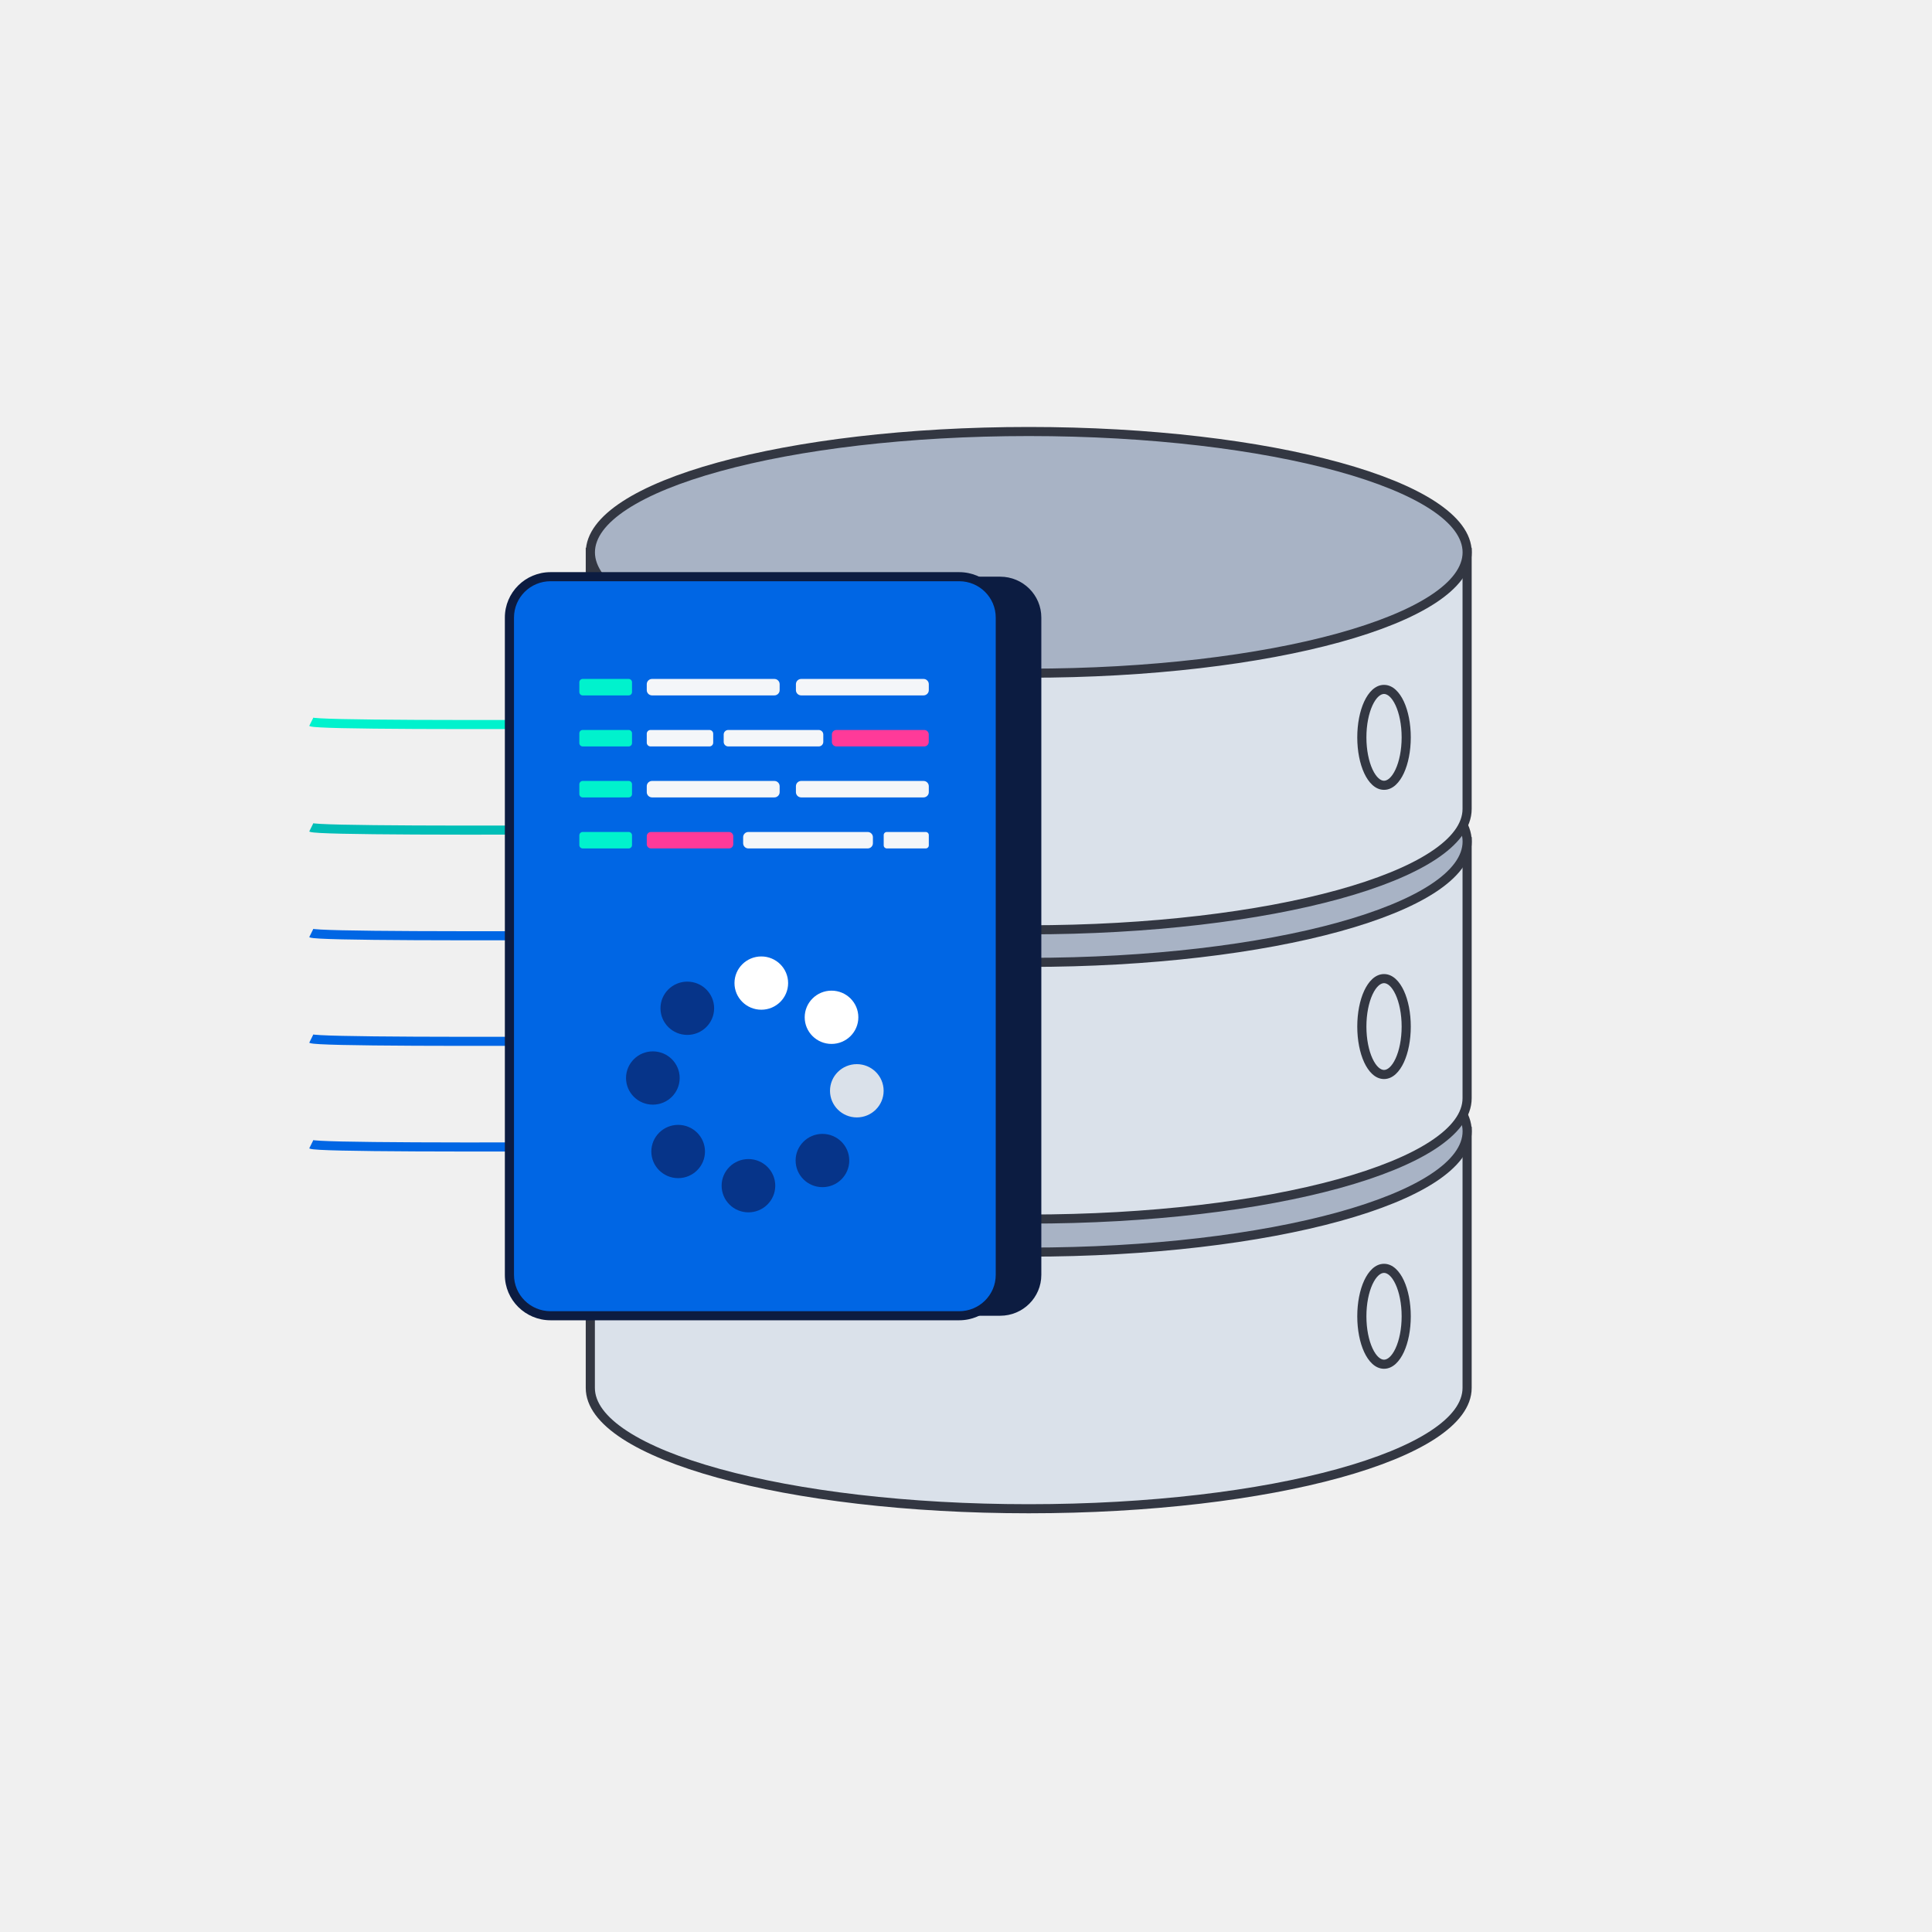
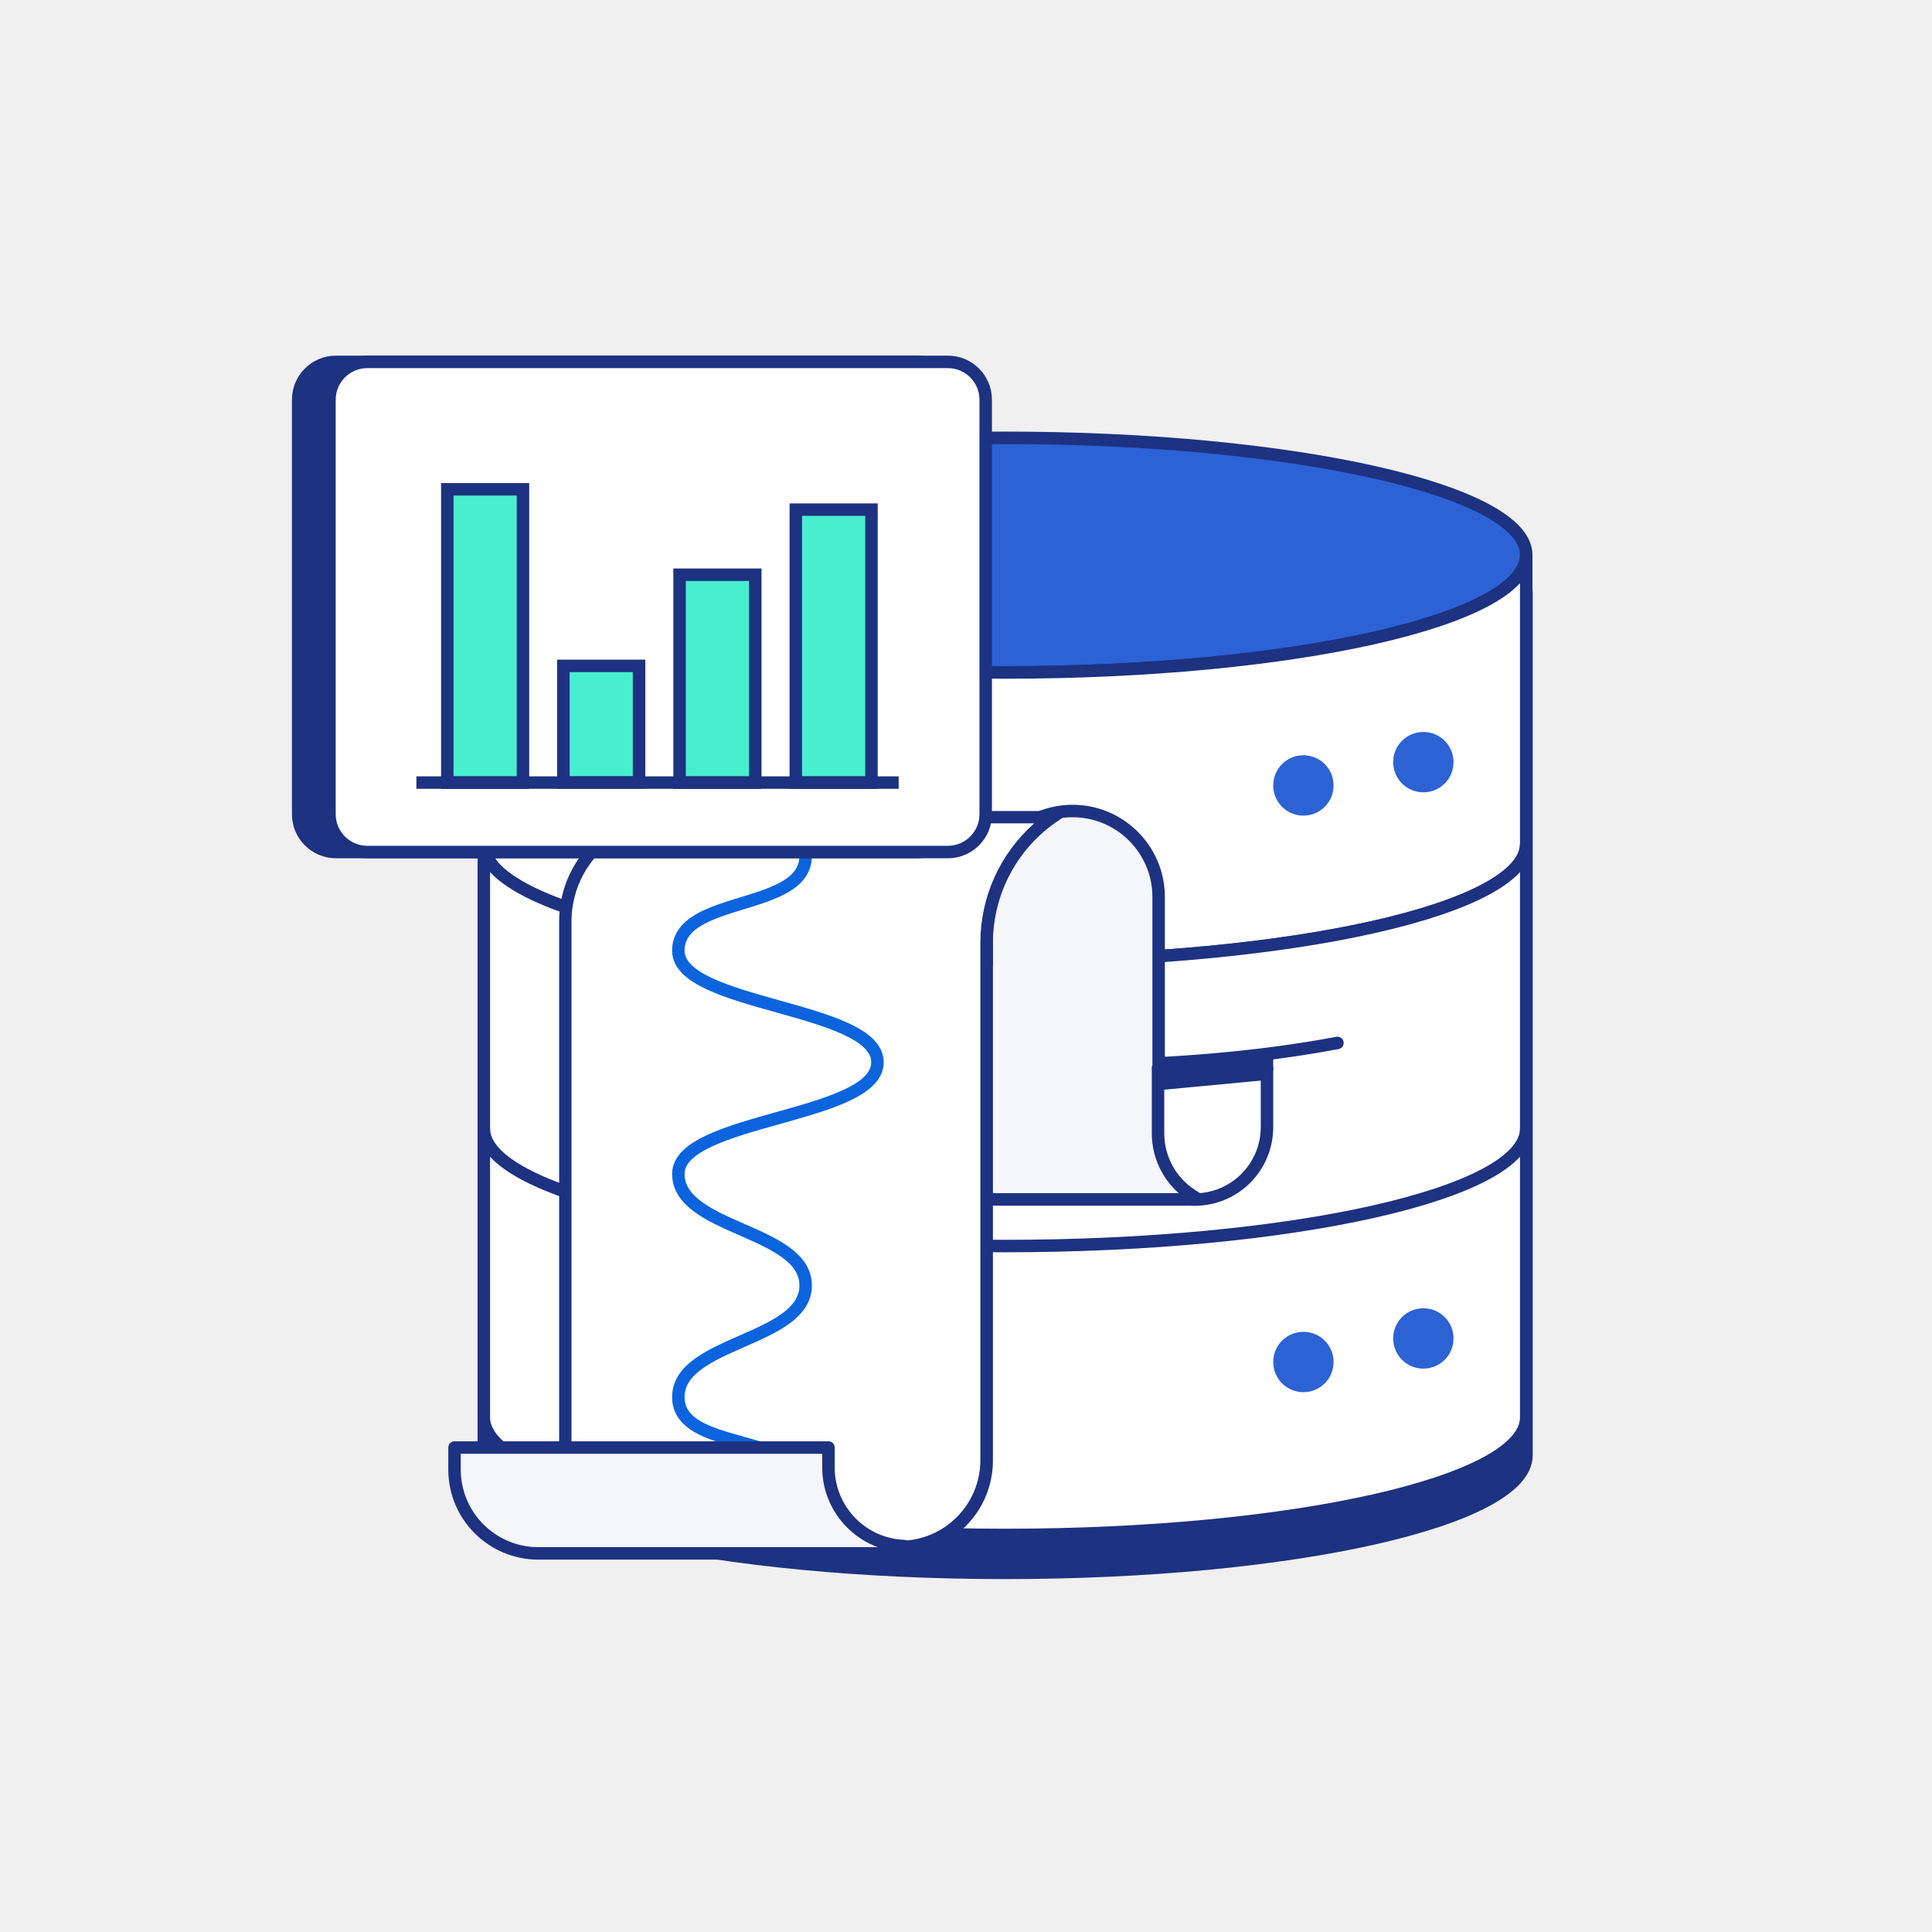
<svg xmlns="http://www.w3.org/2000/svg" width="345" height="345" viewBox="0 0 345 345" fill="none">
-   <path d="M167.983 128.092C167.983 128.094 167.983 128.127 167.991 128.903C167.999 129.688 167.999 129.713 167.998 129.714H167.979C167.966 129.714 167.946 129.715 167.92 129.715C167.867 129.716 167.787 129.716 167.683 129.717C167.474 129.719 167.165 129.722 166.761 129.726C165.953 129.733 164.768 129.745 163.26 129.758C160.242 129.786 155.928 129.824 150.745 129.866C140.379 129.95 126.534 130.052 112.62 130.119C98.706 130.187 84.72 130.221 74.074 130.17C68.751 130.145 64.26 130.098 61.028 130.024C59.412 129.987 58.104 129.944 57.163 129.891C56.693 129.865 56.304 129.837 56.01 129.805C55.864 129.789 55.73 129.771 55.616 129.75C55.527 129.734 55.367 129.701 55.221 129.631L55.942 128.176C55.866 128.139 55.829 128.139 55.912 128.155C55.971 128.165 56.061 128.179 56.188 128.193C56.44 128.22 56.795 128.246 57.254 128.272C58.169 128.323 59.455 128.366 61.065 128.403C64.282 128.476 68.762 128.523 74.082 128.548C84.72 128.599 98.699 128.565 112.611 128.498C126.523 128.43 140.366 128.329 150.731 128.244C155.914 128.202 160.227 128.164 163.245 128.137C164.753 128.123 165.938 128.112 166.745 128.104C167.149 128.1 167.459 128.098 167.668 128.096C167.772 128.095 167.851 128.094 167.904 128.093C167.93 128.093 167.95 128.093 167.963 128.092H167.983Z" fill="#00F2CD" />
-   <path d="M167.983 146.946C167.983 146.947 167.983 146.98 167.991 147.757C167.999 148.541 167.999 148.567 167.998 148.568H167.979C167.966 148.568 167.946 148.568 167.92 148.569C167.867 148.569 167.787 148.57 167.683 148.571C167.474 148.573 167.165 148.575 166.761 148.579C165.953 148.587 164.768 148.598 163.26 148.612C160.242 148.639 155.928 148.677 150.745 148.72C140.379 148.804 126.534 148.905 112.62 148.973C98.706 149.041 84.72 149.074 74.074 149.024C68.751 148.998 64.26 148.952 61.028 148.878C59.412 148.841 58.104 148.797 57.163 148.745C56.693 148.719 56.304 148.69 56.01 148.658C55.864 148.643 55.73 148.624 55.616 148.603C55.527 148.587 55.367 148.555 55.221 148.484L55.942 147.029C55.866 146.992 55.829 146.993 55.912 147.008C55.971 147.019 56.061 147.033 56.188 147.046C56.44 147.074 56.795 147.1 57.254 147.125C58.169 147.176 59.455 147.22 61.065 147.256C64.282 147.33 68.762 147.377 74.082 147.402C84.72 147.453 98.699 147.419 112.611 147.351C126.523 147.284 140.366 147.182 150.731 147.098C155.914 147.056 160.227 147.018 163.245 146.99C164.753 146.977 165.938 146.965 166.745 146.958C167.149 146.954 167.459 146.951 167.668 146.949C167.772 146.948 167.851 146.948 167.904 146.947C167.93 146.947 167.95 146.946 167.963 146.946H167.983Z" fill="#00BEB7" />
-   <path d="M167.983 165.81C167.983 165.812 167.983 165.845 167.991 166.621C167.999 167.406 167.999 167.431 167.998 167.432H167.979C167.966 167.432 167.946 167.433 167.92 167.433C167.867 167.434 167.787 167.434 167.683 167.435C167.474 167.437 167.165 167.44 166.761 167.444C165.953 167.451 164.768 167.463 163.26 167.476C160.242 167.504 155.928 167.542 150.745 167.584C140.379 167.668 126.534 167.77 112.62 167.837C98.706 167.905 84.72 167.939 74.074 167.888C68.751 167.863 64.26 167.816 61.028 167.742C59.412 167.705 58.104 167.662 57.163 167.609C56.693 167.583 56.304 167.555 56.01 167.523C55.864 167.507 55.73 167.489 55.616 167.468C55.527 167.452 55.367 167.419 55.221 167.349L55.942 165.894C55.866 165.857 55.829 165.857 55.912 165.873C55.971 165.883 56.061 165.897 56.188 165.911C56.44 165.938 56.795 165.964 57.254 165.99C58.169 166.041 59.455 166.084 61.065 166.121C64.282 166.195 68.762 166.241 74.082 166.266C84.72 166.317 98.699 166.283 112.611 166.216C126.523 166.148 140.366 166.047 150.731 165.962C155.914 165.92 160.227 165.882 163.245 165.855C164.753 165.841 165.938 165.83 166.745 165.822C167.149 165.818 167.459 165.816 167.668 165.814C167.772 165.813 167.851 165.812 167.904 165.811C167.93 165.811 167.95 165.811 167.963 165.81H167.983Z" fill="#0066E4" />
-   <path d="M167.983 184.664C167.983 184.665 167.983 184.698 167.991 185.475C167.999 186.259 167.999 186.285 167.998 186.286H167.979C167.966 186.286 167.946 186.286 167.92 186.287C167.867 186.287 167.787 186.288 167.683 186.289C167.474 186.291 167.165 186.293 166.761 186.297C165.953 186.305 164.768 186.316 163.26 186.33C160.242 186.357 155.928 186.395 150.745 186.438C140.379 186.522 126.534 186.623 112.62 186.691C98.706 186.759 84.72 186.792 74.074 186.742C68.751 186.716 64.26 186.67 61.028 186.596C59.412 186.559 58.104 186.515 57.163 186.463C56.693 186.437 56.304 186.408 56.01 186.376C55.864 186.36 55.73 186.342 55.616 186.321C55.527 186.305 55.367 186.273 55.221 186.202L55.942 184.747C55.866 184.71 55.829 184.711 55.912 184.726C55.971 184.737 56.061 184.751 56.188 184.764C56.44 184.792 56.795 184.818 57.254 184.843C58.169 184.894 59.455 184.937 61.065 184.974C64.282 185.048 68.762 185.095 74.082 185.12C84.72 185.171 98.699 185.137 112.611 185.069C126.523 185.002 140.366 184.9 150.731 184.816C155.914 184.774 160.227 184.736 163.245 184.708C164.753 184.695 165.938 184.683 166.745 184.676C167.149 184.672 167.459 184.669 167.668 184.667C167.772 184.666 167.851 184.666 167.904 184.665C167.93 184.665 167.95 184.664 167.963 184.664H167.983Z" fill="#0066E4" />
-   <path d="M167.983 203.528C167.983 203.53 167.983 203.563 167.991 204.339C167.999 205.124 167.999 205.149 167.998 205.15H167.979C167.966 205.15 167.946 205.151 167.92 205.151C167.867 205.152 167.787 205.152 167.683 205.153C167.474 205.155 167.165 205.158 166.761 205.162C165.953 205.169 164.768 205.181 163.26 205.194C160.242 205.222 155.928 205.26 150.745 205.302C140.379 205.386 126.534 205.488 112.62 205.555C98.706 205.623 84.72 205.657 74.074 205.606C68.751 205.581 64.26 205.534 61.028 205.46C59.412 205.423 58.104 205.38 57.163 205.327C56.693 205.301 56.304 205.273 56.01 205.241C55.864 205.225 55.73 205.207 55.616 205.186C55.527 205.17 55.367 205.137 55.221 205.067L55.942 203.612C55.866 203.575 55.829 203.575 55.912 203.591C55.971 203.601 56.061 203.615 56.188 203.629C56.44 203.656 56.795 203.682 57.254 203.708C58.169 203.759 59.455 203.802 61.065 203.839C64.282 203.912 68.762 203.959 74.082 203.984C84.72 204.035 98.699 204.001 112.611 203.934C126.523 203.866 140.366 203.765 150.731 203.68C155.914 203.638 160.227 203.6 163.245 203.573C164.753 203.559 165.938 203.548 166.745 203.54C167.149 203.536 167.459 203.534 167.668 203.532C167.772 203.531 167.851 203.53 167.904 203.529C167.93 203.529 167.95 203.529 167.963 203.528H167.983Z" fill="#0066E4" />
-   <path d="M261.984 202.004V247.841C261.984 259.754 226.934 269.418 183.698 269.418C140.463 269.418 105.413 259.754 105.413 247.841V202.004H261.973H261.984Z" fill="#DAE1EA" />
-   <path d="M261.167 202.815H106.23V247.841C106.23 250.397 108.119 253.023 112.014 255.561C115.875 258.077 121.517 260.374 128.561 262.316C142.639 266.197 162.133 268.608 183.699 268.608C205.264 268.608 224.759 266.197 238.836 262.316C245.88 260.374 251.522 258.077 255.384 255.561C259.278 253.023 261.167 250.397 261.167 247.841V202.815ZM262.8 247.841C262.8 251.242 260.307 254.292 256.28 256.916C252.218 259.563 246.395 261.915 239.273 263.879C225.017 267.808 205.368 270.23 183.699 270.23C162.029 270.23 142.381 267.808 128.124 263.879C121.002 261.915 115.179 259.563 111.118 256.916C107.09 254.292 104.597 251.242 104.597 247.841V201.193H262.8V247.841Z" fill="#333742" />
-   <path d="M183.709 223.593C226.945 223.593 261.994 213.932 261.994 202.015C261.994 190.098 226.945 180.437 183.709 180.437C140.474 180.437 105.424 190.098 105.424 202.015C105.424 213.932 140.474 223.593 183.709 223.593Z" fill="#A8B3C5" />
-   <path d="M261.178 202.015C261.178 199.458 259.289 196.831 255.394 194.293C251.533 191.777 245.891 189.479 238.847 187.538C224.769 183.658 205.275 181.248 183.709 181.248C162.144 181.248 142.649 183.658 128.572 187.538C121.527 189.479 115.886 191.777 112.024 194.293C108.129 196.831 106.24 199.458 106.24 202.015C106.24 204.571 108.129 207.198 112.024 209.736C115.886 212.253 121.527 214.55 128.572 216.492C142.649 220.372 162.144 222.782 183.709 222.782C205.275 222.782 224.769 220.372 238.847 216.492C245.891 214.55 251.533 212.253 255.394 209.736C259.289 207.198 261.178 204.571 261.178 202.015ZM262.811 202.015C262.811 205.417 260.318 208.467 256.29 211.092C252.229 213.738 246.406 216.091 239.283 218.054C225.027 221.984 205.379 224.403 183.709 224.403C162.039 224.403 142.391 221.984 128.135 218.054C121.013 216.091 115.189 213.738 111.128 211.092C107.1 208.467 104.608 205.417 104.608 202.015C104.608 198.613 107.1 195.563 111.128 192.938C115.189 190.291 121.013 187.938 128.135 185.975C142.391 182.046 162.039 179.626 183.709 179.626C205.379 179.626 225.027 182.046 239.283 185.975C246.406 187.938 252.229 190.291 256.29 192.938C260.318 195.563 262.811 198.613 262.811 202.015Z" fill="#333742" />
-   <path d="M247.147 243.614C249.336 243.614 251.11 239.78 251.11 235.052C251.11 230.323 249.336 226.49 247.147 226.49C244.959 226.49 243.185 230.323 243.185 235.052C243.185 239.78 244.959 243.614 247.147 243.614Z" fill="#DAE1EA" />
-   <path d="M250.293 235.052C250.293 232.777 249.865 230.757 249.207 229.336C248.517 227.845 247.729 227.301 247.147 227.301C246.565 227.301 245.778 227.846 245.088 229.336C244.43 230.757 244.002 232.777 244.002 235.052C244.002 237.327 244.43 239.347 245.088 240.767C245.778 242.258 246.565 242.803 247.147 242.803C247.729 242.803 248.517 242.258 249.207 240.767C249.865 239.347 250.293 237.327 250.293 235.052ZM251.926 235.052C251.926 237.505 251.467 239.766 250.691 241.444C249.947 243.052 248.753 244.424 247.147 244.424C245.541 244.424 244.348 243.052 243.604 241.444C242.828 239.766 242.369 237.506 242.369 235.052C242.369 232.598 242.828 230.337 243.604 228.659C244.348 227.052 245.541 225.679 247.147 225.679C248.753 225.679 249.947 227.052 250.691 228.659C251.467 230.337 251.926 232.598 251.926 235.052Z" fill="#333742" />
-   <path d="M261.984 150.276V196.112C261.984 208.026 226.934 217.69 183.698 217.69C140.463 217.69 105.413 208.026 105.413 196.112V150.276H261.973H261.984Z" fill="#DAE1EA" />
-   <path d="M261.167 151.086H106.23V196.113C106.23 198.668 108.119 201.294 112.014 203.832C115.875 206.348 121.517 208.646 128.561 210.588C142.639 214.468 162.133 216.88 183.699 216.88C205.264 216.88 224.759 214.468 238.836 210.588C245.88 208.646 251.522 206.348 255.384 203.832C259.278 201.294 261.167 198.668 261.167 196.113V151.086ZM262.8 196.113C262.8 199.514 260.307 202.563 256.28 205.188C252.218 207.834 246.395 210.187 239.273 212.15C225.017 216.08 205.368 218.501 183.699 218.501C162.029 218.501 142.381 216.08 128.124 212.15C121.002 210.187 115.179 207.834 111.118 205.188C107.09 202.563 104.597 199.514 104.597 196.113V149.465H262.8V196.113Z" fill="#333742" />
-   <path d="M183.709 171.854C226.945 171.854 261.994 162.193 261.994 150.276C261.994 138.359 226.945 128.698 183.709 128.698C140.474 128.698 105.424 138.359 105.424 150.276C105.424 162.193 140.474 171.854 183.709 171.854Z" fill="#A8B3C5" />
-   <path d="M261.178 150.276C261.178 147.719 259.289 145.092 255.394 142.554C251.533 140.038 245.891 137.74 238.847 135.799C224.769 131.918 205.275 129.509 183.709 129.509C162.144 129.509 142.649 131.918 128.572 135.799C121.527 137.74 115.886 140.038 112.024 142.554C108.129 145.092 106.24 147.719 106.24 150.276C106.24 152.832 108.129 155.459 112.024 157.997C115.886 160.513 121.527 162.811 128.572 164.753C142.649 168.633 162.144 171.043 183.709 171.043C205.275 171.043 224.769 168.633 238.847 164.753C245.891 162.811 251.533 160.513 255.394 157.997C259.289 155.459 261.178 152.832 261.178 150.276ZM262.811 150.276C262.811 153.677 260.318 156.728 256.29 159.353C252.229 161.999 246.406 164.352 239.283 166.315C225.027 170.244 205.379 172.664 183.709 172.664C162.039 172.664 142.391 170.245 128.135 166.315C121.013 164.352 115.189 161.999 111.128 159.353C107.1 156.728 104.608 153.677 104.608 150.276C104.608 146.874 107.1 143.823 111.128 141.199C115.189 138.552 121.013 136.199 128.135 134.236C142.391 130.307 162.039 127.887 183.709 127.887C205.379 127.887 225.027 130.307 239.283 134.236C246.406 136.199 252.229 138.552 256.29 141.199C260.318 143.823 262.811 146.874 262.811 150.276Z" fill="#333742" />
-   <path d="M247.147 191.875C249.336 191.875 251.11 188.041 251.11 183.313C251.11 178.584 249.336 174.751 247.147 174.751C244.959 174.751 243.185 178.584 243.185 183.313C243.185 188.041 244.959 191.875 247.147 191.875Z" fill="#DAE1EA" />
-   <path d="M250.293 183.313C250.293 181.038 249.865 179.018 249.207 177.597C248.517 176.106 247.729 175.562 247.147 175.562C246.565 175.562 245.778 176.107 245.088 177.597C244.43 179.018 244.002 181.038 244.002 183.313C244.002 185.587 244.43 187.607 245.088 189.028C245.778 190.519 246.565 191.063 247.147 191.064C247.729 191.064 248.517 190.519 249.207 189.028C249.865 187.607 250.293 185.587 250.293 183.313ZM251.926 183.313C251.926 185.766 251.467 188.027 250.691 189.705C249.947 191.313 248.753 192.685 247.147 192.685C245.541 192.685 244.348 191.313 243.604 189.705C242.828 188.027 242.369 185.766 242.369 183.313C242.369 180.859 242.828 178.598 243.604 176.92C244.348 175.313 245.541 173.94 247.147 173.94C248.753 173.94 249.947 175.312 250.691 176.92C251.467 178.598 251.926 180.859 251.926 183.313Z" fill="#333742" />
-   <path d="M261.984 98.623V144.46C261.984 156.373 226.934 166.037 183.698 166.037C140.463 166.037 105.413 156.373 105.413 144.46V98.623H261.973H261.984Z" fill="#DAE1EA" />
-   <path d="M261.167 99.434H106.23V144.46C106.23 147.015 108.119 149.641 112.014 152.179C115.875 154.696 121.517 156.993 128.561 158.935C142.639 162.816 162.133 165.227 183.699 165.227C205.264 165.227 224.759 162.816 238.836 158.935C245.88 156.993 251.522 154.696 255.384 152.179C259.278 149.641 261.167 147.015 261.167 144.46V99.434ZM262.8 144.46C262.8 147.861 260.307 150.91 256.28 153.535C252.218 156.181 246.395 158.534 239.273 160.497C225.017 164.427 205.368 166.849 183.699 166.849C162.029 166.849 142.381 164.427 128.124 160.497C121.002 158.534 115.179 156.181 111.118 153.535C107.09 150.91 104.597 147.861 104.597 144.46V97.812H262.8V144.46Z" fill="#333742" />
-   <path d="M183.709 120.211C226.945 120.211 261.994 110.551 261.994 98.634C261.994 86.716 226.945 77.056 183.709 77.056C140.474 77.056 105.424 86.716 105.424 98.634C105.424 110.551 140.474 120.211 183.709 120.211Z" fill="#A8B3C5" />
-   <path d="M261.178 98.634C261.178 96.077 259.289 93.45 255.394 90.912C251.533 88.396 245.891 86.098 238.847 84.157C224.769 80.276 205.275 77.867 183.709 77.867C162.144 77.867 142.649 80.276 128.572 84.157C121.527 86.098 115.886 88.396 112.024 90.912C108.129 93.45 106.24 96.077 106.24 98.634C106.24 101.19 108.129 103.817 112.024 106.355C115.886 108.871 121.527 111.169 128.572 113.111C142.649 116.991 162.144 119.401 183.709 119.401C205.275 119.401 224.769 116.991 238.847 113.111C245.891 111.169 251.533 108.871 255.394 106.355C259.289 103.817 261.178 101.19 261.178 98.634ZM262.811 98.634C262.811 102.036 260.318 105.086 256.29 107.711C252.229 110.357 246.406 112.71 239.283 114.673C225.027 118.603 205.379 121.022 183.709 121.022C162.039 121.022 142.391 118.603 128.135 114.673C121.013 112.71 115.189 110.357 111.128 107.711C107.1 105.086 104.608 102.035 104.608 98.634C104.608 95.232 107.1 92.181 111.128 89.557C115.189 86.91 121.013 84.557 128.135 82.594C142.391 78.665 162.039 76.245 183.709 76.245C205.379 76.245 225.027 78.665 239.283 82.594C246.406 84.557 252.229 86.91 256.29 89.557C260.318 92.181 262.811 95.232 262.811 98.634Z" fill="#333742" />
-   <path d="M247.147 140.233C249.336 140.233 251.11 136.399 251.11 131.671C251.11 126.942 249.336 123.109 247.147 123.109C244.959 123.109 243.185 126.942 243.185 131.671C243.185 136.399 244.959 140.233 247.147 140.233Z" fill="#DAE1EA" />
-   <path d="M250.293 131.671C250.293 129.396 249.865 127.376 249.207 125.955C248.517 124.464 247.729 123.919 247.147 123.919C246.565 123.92 245.778 124.464 245.088 125.955C244.43 127.376 244.002 129.396 244.002 131.671C244.002 133.945 244.43 135.965 245.088 137.386C245.778 138.877 246.565 139.421 247.147 139.422C247.729 139.422 248.517 138.877 249.207 137.386C249.865 135.965 250.293 133.945 250.293 131.671ZM251.926 131.671C251.926 134.124 251.467 136.385 250.691 138.063C249.947 139.671 248.753 141.043 247.147 141.043C245.541 141.043 244.348 139.671 243.604 138.063C242.828 136.385 242.369 134.124 242.369 131.671C242.369 129.217 242.828 126.956 243.604 125.278C244.348 123.67 245.541 122.298 247.147 122.298C248.753 122.298 249.947 123.67 250.691 125.278C251.467 126.956 251.926 129.217 251.926 131.671Z" fill="#333742" />
-   <path d="M178.604 102.979H105.642C101.584 102.979 98.295 106.246 98.295 110.277V227.657C98.295 231.687 101.584 234.955 105.642 234.955H178.604C182.662 234.955 185.952 231.687 185.952 227.657V110.277C185.952 106.246 182.662 102.979 178.604 102.979Z" fill="#0C1C41" />
-   <path d="M171.279 102.979H98.316C94.258 102.979 90.969 106.246 90.969 110.277V227.657C90.969 231.687 94.258 234.955 98.316 234.955H171.279C175.337 234.955 178.626 231.687 178.626 227.657V110.277C178.626 106.246 175.337 102.979 171.279 102.979Z" fill="#0066E4" />
-   <path d="M177.81 110.277C177.81 106.694 174.886 103.79 171.279 103.79H98.316C94.709 103.79 91.785 106.694 91.785 110.277V227.657C91.785 231.24 94.709 234.144 98.316 234.144H171.279C174.886 234.144 177.81 231.24 177.81 227.657V110.277ZM179.443 227.657C179.443 232.135 175.788 235.765 171.279 235.765H98.316C93.808 235.765 90.153 232.135 90.153 227.657V110.277C90.153 105.799 93.808 102.169 98.316 102.169H171.279C175.788 102.169 179.443 105.799 179.443 110.277V227.657Z" fill="#0C1C41" />
-   <path d="M112.26 121.238H104.053C103.722 121.238 103.454 121.505 103.454 121.833V123.584C103.454 123.913 103.722 124.179 104.053 124.179H112.26C112.591 124.179 112.859 123.913 112.859 123.584V121.833C112.859 121.505 112.591 121.238 112.26 121.238Z" fill="#00F2CD" />
-   <path d="M138.276 121.238H116.44C115.917 121.238 115.493 121.66 115.493 122.179V123.238C115.493 123.758 115.917 124.179 116.44 124.179H138.276C138.799 124.179 139.223 123.758 139.223 123.238V122.179C139.223 121.66 138.799 121.238 138.276 121.238Z" fill="#F4F6F9" />
-   <path d="M164.911 121.238H143.075C142.552 121.238 142.128 121.66 142.128 122.179V123.238C142.128 123.758 142.552 124.179 143.075 124.179H164.911C165.434 124.179 165.858 123.758 165.858 123.238V122.179C165.858 121.66 165.434 121.238 164.911 121.238Z" fill="#F4F6F9" />
-   <path d="M112.26 130.352H104.053C103.722 130.352 103.454 130.618 103.454 130.946V132.698C103.454 133.026 103.722 133.292 104.053 133.292H112.26C112.591 133.292 112.859 133.026 112.859 132.698V130.946C112.859 130.618 112.591 130.352 112.26 130.352Z" fill="#00F2CD" />
-   <path d="M126.683 130.352H116.168C115.796 130.352 115.493 130.652 115.493 131.022V132.622C115.493 132.992 115.796 133.292 116.168 133.292H126.683C127.056 133.292 127.358 132.992 127.358 132.622V131.022C127.358 130.652 127.056 130.352 126.683 130.352Z" fill="#F4F6F9" />
-   <path d="M146.2 130.352H130.047C129.596 130.352 129.23 130.715 129.23 131.163V132.482C129.23 132.929 129.596 133.292 130.047 133.292H146.2C146.651 133.292 147.017 132.929 147.017 132.482V131.163C147.017 130.715 146.651 130.352 146.2 130.352Z" fill="#F4F6F9" />
-   <path d="M165.042 130.352H149.357C148.912 130.352 148.551 130.71 148.551 131.152V132.492C148.551 132.934 148.912 133.292 149.357 133.292H165.042C165.487 133.292 165.848 132.934 165.848 132.492V131.152C165.848 130.71 165.487 130.352 165.042 130.352Z" fill="#FF3A99" />
-   <path d="M112.26 139.454H104.053C103.722 139.454 103.454 139.72 103.454 140.049V141.8C103.454 142.129 103.722 142.395 104.053 142.395H112.26C112.591 142.395 112.859 142.129 112.859 141.8V140.049C112.859 139.72 112.591 139.454 112.26 139.454Z" fill="#00F2CD" />
-   <path d="M138.276 139.454H116.44C115.917 139.454 115.493 139.875 115.493 140.395V141.454C115.493 141.974 115.917 142.395 116.44 142.395H138.276C138.799 142.395 139.223 141.974 139.223 141.454V140.395C139.223 139.875 138.799 139.454 138.276 139.454Z" fill="#F4F6F9" />
-   <path d="M164.911 139.454H143.075C142.552 139.454 142.128 139.875 142.128 140.395V141.454C142.128 141.974 142.552 142.395 143.075 142.395H164.911C165.434 142.395 165.858 141.974 165.858 141.454V140.395C165.858 139.875 165.434 139.454 164.911 139.454Z" fill="#F4F6F9" />
-   <path d="M112.26 148.568H104.053C103.722 148.568 103.454 148.834 103.454 149.162V150.913C103.454 151.242 103.722 151.508 104.053 151.508H112.26C112.591 151.508 112.859 151.242 112.859 150.913V149.162C112.859 148.834 112.591 148.568 112.26 148.568Z" fill="#00F2CD" />
-   <path d="M130.177 148.568H116.255C115.835 148.568 115.493 148.906 115.493 149.324V150.751C115.493 151.169 115.835 151.508 116.255 151.508H130.177C130.598 151.508 130.939 151.169 130.939 150.751V149.324C130.939 148.906 130.598 148.568 130.177 148.568Z" fill="#FF3A99" />
-   <path d="M165.303 148.568H158.359C158.052 148.568 157.804 148.814 157.804 149.119V150.957C157.804 151.261 158.052 151.508 158.359 151.508H165.303C165.61 151.508 165.859 151.261 165.859 150.957V149.119C165.859 148.814 165.61 148.568 165.303 148.568Z" fill="#F4F6F9" />
-   <path d="M154.941 148.568H133.639C133.122 148.568 132.703 148.984 132.703 149.497V150.578C132.703 151.092 133.122 151.508 133.639 151.508H154.941C155.458 151.508 155.877 151.092 155.877 150.578V149.497C155.877 148.984 155.458 148.568 154.941 148.568Z" fill="#F4F6F9" />
-   <path d="M135.947 180.307C138.592 180.307 140.736 178.178 140.736 175.551C140.736 172.924 138.592 170.794 135.947 170.794C133.302 170.794 131.157 172.924 131.157 175.551C131.157 178.178 133.302 180.307 135.947 180.307Z" fill="white" />
-   <path d="M148.486 186.415C151.131 186.415 153.276 184.286 153.276 181.659C153.276 179.032 151.131 176.902 148.486 176.902C145.841 176.902 143.697 179.032 143.697 181.659C143.697 184.286 145.841 186.415 148.486 186.415Z" fill="white" />
-   <path d="M153.003 199.539C155.648 199.539 157.793 197.41 157.793 194.783C157.793 192.155 155.648 190.026 153.003 190.026C150.358 190.026 148.214 192.155 148.214 194.783C148.214 197.41 150.358 199.539 153.003 199.539Z" fill="#DAE1EA" />
-   <path d="M146.864 211.993C149.509 211.993 151.654 209.863 151.654 207.236C151.654 204.609 149.509 202.48 146.864 202.48C144.219 202.48 142.075 204.609 142.075 207.236C142.075 209.863 144.219 211.993 146.864 211.993Z" fill="#063489" />
-   <path d="M133.65 216.49C136.295 216.49 138.44 214.36 138.44 211.733C138.44 209.106 136.295 206.977 133.65 206.977C131.005 206.977 128.861 209.106 128.861 211.733C128.861 214.36 131.005 216.49 133.65 216.49Z" fill="#063489" />
-   <path d="M121.099 210.382C123.745 210.382 125.889 208.252 125.889 205.625C125.889 202.998 123.745 200.869 121.099 200.869C118.454 200.869 116.31 202.998 116.31 205.625C116.31 208.252 118.454 210.382 121.099 210.382Z" fill="#063489" />
-   <path d="M116.582 197.258C119.227 197.258 121.371 195.129 121.371 192.502C121.371 189.875 119.227 187.745 116.582 187.745C113.937 187.745 111.792 189.875 111.792 192.502C111.792 195.129 113.937 197.258 116.582 197.258Z" fill="#063489" />
-   <path d="M122.732 184.804C125.377 184.804 127.522 182.675 127.522 180.048C127.522 177.421 125.377 175.291 122.732 175.291C120.087 175.291 117.943 177.421 117.943 180.048C117.943 182.675 120.087 184.804 122.732 184.804Z" fill="#063489" />
+   <g clip-path="url(#clip0_3602_15404)">
+     <path d="M179.469 84.885C230.858 84.885 272.584 94.303 272.584 105.837V259.892C272.584 271.448 230.88 280.867 179.469 280.867C128.058 280.867 86.399 271.448 86.399 259.892V105.814C86.399 94.281 128.102 84.862 179.469 84.862V84.885Z" fill="#1D3280" stroke="#1D3280" stroke-width="2.227" stroke-miterlimit="10" />
+     <path d="M179.469 78.183C230.836 78.183 272.539 87.512 272.539 99.09C272.539 110.69 230.88 120.064 179.469 120.064C128.058 120.064 86.399 110.69 86.399 99.09C86.399 87.556 128.125 78.183 179.469 78.183Z" fill="#2C62D4" stroke="#1D3280" stroke-width="2.227" stroke-miterlimit="10" />
+     <path d="M179.469 120.087C230.836 120.087 272.539 110.713 272.539 99.112V150.702C272.539 162.302 230.88 171.676 179.469 171.676C128.058 171.676 86.399 162.302 86.399 150.702V99.112C86.399 110.713 128.125 120.087 179.469 120.087Z" fill="white" stroke="#1D3280" stroke-width="2.227" stroke-miterlimit="10" />
+     <path d="M179.469 171.676C230.836 171.676 272.539 162.303 272.539 150.702V202.292C272.539 213.892 230.88 223.266 179.469 223.266C128.058 223.266 86.399 213.892 86.399 202.292V150.702C86.399 162.303 128.125 171.676 179.469 171.676Z" fill="white" stroke="#1D3280" stroke-width="2.227" stroke-miterlimit="10" />
+     <path d="M179.469 222.508C230.836 222.508 272.539 213.135 272.539 201.534V253.124C272.539 264.724 230.88 274.098 179.469 274.098C128.058 274.098 86.399 264.724 86.399 253.124V201.534C86.399 213.135 128.125 222.508 179.469 222.508Z" fill="white" stroke="#1D3280" stroke-width="2.227" stroke-miterlimit="10" />
+     <path d="M259.559 136.095C259.559 133.112 257.154 130.707 254.17 130.707C251.187 130.707 248.782 133.112 248.782 136.095C248.782 139.079 251.187 141.484 254.17 141.484C257.154 141.484 259.559 139.079 259.559 136.095Z" fill="#2C62D4" />
+     <path d="M238.139 140.259C238.139 137.276 235.734 134.871 232.751 134.871C229.767 134.871 227.362 137.276 227.362 140.259C227.362 143.243 229.767 145.648 232.751 145.648C235.734 145.648 238.139 143.243 238.139 140.259Z" fill="#2C62D4" />
+     <path d="M259.559 239.007C259.559 236.024 257.154 233.619 254.17 233.619C251.187 233.619 248.782 236.024 248.782 239.007C248.782 241.991 251.187 244.396 254.17 244.396C257.154 244.396 259.559 241.991 259.559 239.007Z" fill="#2C62D4" />
+     <path d="M238.139 243.215C238.139 240.232 235.734 237.827 232.751 237.827C229.767 237.827 227.362 240.232 227.362 243.215C227.362 246.199 229.767 248.604 232.751 248.604C235.734 248.604 238.139 246.199 238.139 243.215Z" fill="#2C62D4" />
+     <path d="M157.114 188.22C167.624 189.534 179.291 190.268 191.559 190.268C209.082 190.268 225.359 188.777 238.829 186.238" stroke="#1D3280" stroke-width="2.227" stroke-linecap="round" stroke-linejoin="round" />
+     <path d="M213.335 214.203C206.21 214.203 200.399 208.414 200.399 201.267V194.164L226.249 191.737V201.267C226.249 208.392 220.46 214.203 213.335 214.203Z" fill="white" />
+     <path d="M225.136 192.962V201.267C225.136 207.791 219.837 213.09 213.335 213.09C206.834 213.09 201.512 207.791 201.512 201.267V195.188L225.136 192.962ZM227.363 190.513L199.286 193.162V201.267C199.286 209.015 205.565 215.317 213.335 215.317C221.106 215.317 227.363 209.038 227.363 201.267V190.513Z" fill="#1D3280" />
+     <path d="M227.363 188.353V191.136C219.659 193.073 206.544 193.652 199.286 193.808V191.002L227.363 188.353Z" fill="#1D3280" />
+     <path d="M213.936 214.181H177.911C172.478 214.181 168.069 209.772 168.069 204.339V172.143H176.196V160.164C176.196 151.681 183.076 144.823 191.537 144.823C199.998 144.823 206.9 151.703 206.9 160.164V190.668H206.789V202.38C206.789 206.788 208.993 210.908 212.667 213.335L213.914 214.158L213.936 214.181Z" fill="#F4F6F9" stroke="#1D3280" stroke-width="2.227" stroke-linecap="round" stroke-linejoin="round" />
+     <path d="M100.938 276.257V164.506C100.938 163.437 101.027 162.369 101.206 161.344C102.742 152.416 110.446 145.937 119.508 145.937H187.863C180.538 151.058 176.174 159.407 176.174 168.38V260.76C176.174 269.288 169.227 276.257 160.677 276.257H100.938Z" fill="white" />
+     <path d="M184.657 147.05C178.601 152.416 175.061 160.142 175.061 168.38V260.76C175.061 268.687 168.604 275.144 160.677 275.144H102.052V164.506C102.052 163.482 102.141 162.502 102.319 161.522C103.766 153.128 111.002 147.028 119.53 147.028H184.679M191.559 144.823H119.53C109.8 144.823 101.718 151.881 100.137 161.166C99.936 162.257 99.847 163.371 99.847 164.528V277.393H160.699C169.873 277.393 177.309 269.978 177.309 260.783V168.403C177.309 159.585 181.718 151.347 189.066 146.493L191.559 144.846V144.823Z" fill="#1D3280" />
+     <path d="M143.867 152.84C143.867 162.815 121.133 159.809 121.133 169.762C121.133 179.714 156.692 179.714 156.692 189.689C156.692 199.664 121.133 199.664 121.133 209.617C121.133 219.57 143.867 219.592 143.867 229.545C143.867 239.498 121.133 239.52 121.133 249.473C121.133 259.425 143.51 255.707 143.51 265.682" stroke="#0B64DD" stroke-width="2.227" stroke-miterlimit="10" />
+     <path d="M161.968 277.393H96.151C87.868 277.393 81.166 270.691 81.166 262.43V258.489H147.941V262.074C147.941 265.948 149.522 269.444 152.06 271.982C154.465 274.387 157.76 275.945 161.412 276.079L161.968 277.393Z" fill="#F4F6F9" stroke="#1D3280" stroke-width="2.227" stroke-linecap="round" stroke-linejoin="round" />
+     <path d="M163.683 64.623H59.992C56.273 64.623 53.245 67.651 53.245 71.37V145.403C53.245 149.121 56.273 152.149 59.992 152.149H163.683C167.401 152.149 170.429 149.121 170.429 145.403V71.37C170.429 67.651 167.401 64.623 163.683 64.623Z" fill="#1D3280" stroke="#1D3280" stroke-width="2.227" stroke-miterlimit="10" />
+     <path d="M169.271 64.623H65.581C61.862 64.623 58.834 67.651 58.834 71.37V145.403C58.834 149.121 61.862 152.149 65.581 152.149H169.271C172.99 152.149 176.018 149.121 176.018 145.403V71.37C176.018 67.651 172.99 64.623 169.271 64.623Z" fill="white" stroke="#1D3280" stroke-width="2.227" stroke-miterlimit="10" />
+     <path d="M100.604 139.725H114.119V118.906H100.604V139.725Z" fill="#48EFCF" stroke="#1D3280" stroke-width="2.227" stroke-miterlimit="10" />
+     <path d="M79.875 139.748H93.39V87.379H79.875V139.748Z" fill="#48EFCF" stroke="#1D3280" stroke-width="2.227" stroke-miterlimit="10" />
+     <path d="M121.356 139.747H134.871V102.63H121.356V139.747Z" fill="#48EFCF" stroke="#1D3280" stroke-width="2.227" stroke-miterlimit="10" />
+     <path d="M142.107 139.747H155.623V91.008H142.107V139.747Z" fill="#48EFCF" stroke="#1D3280" stroke-width="2.227" stroke-miterlimit="10" />
+     <path d="M74.353 139.747H160.477" stroke="#1D3280" stroke-width="2.227" stroke-miterlimit="10" />
+   </g>
+   <defs>
+     <clipPath id="clip0_3602_15404">
+       <rect width="285" height="285" fill="white" transform="translate(30 30)" />
+     </clipPath>
+   </defs>
</svg>
